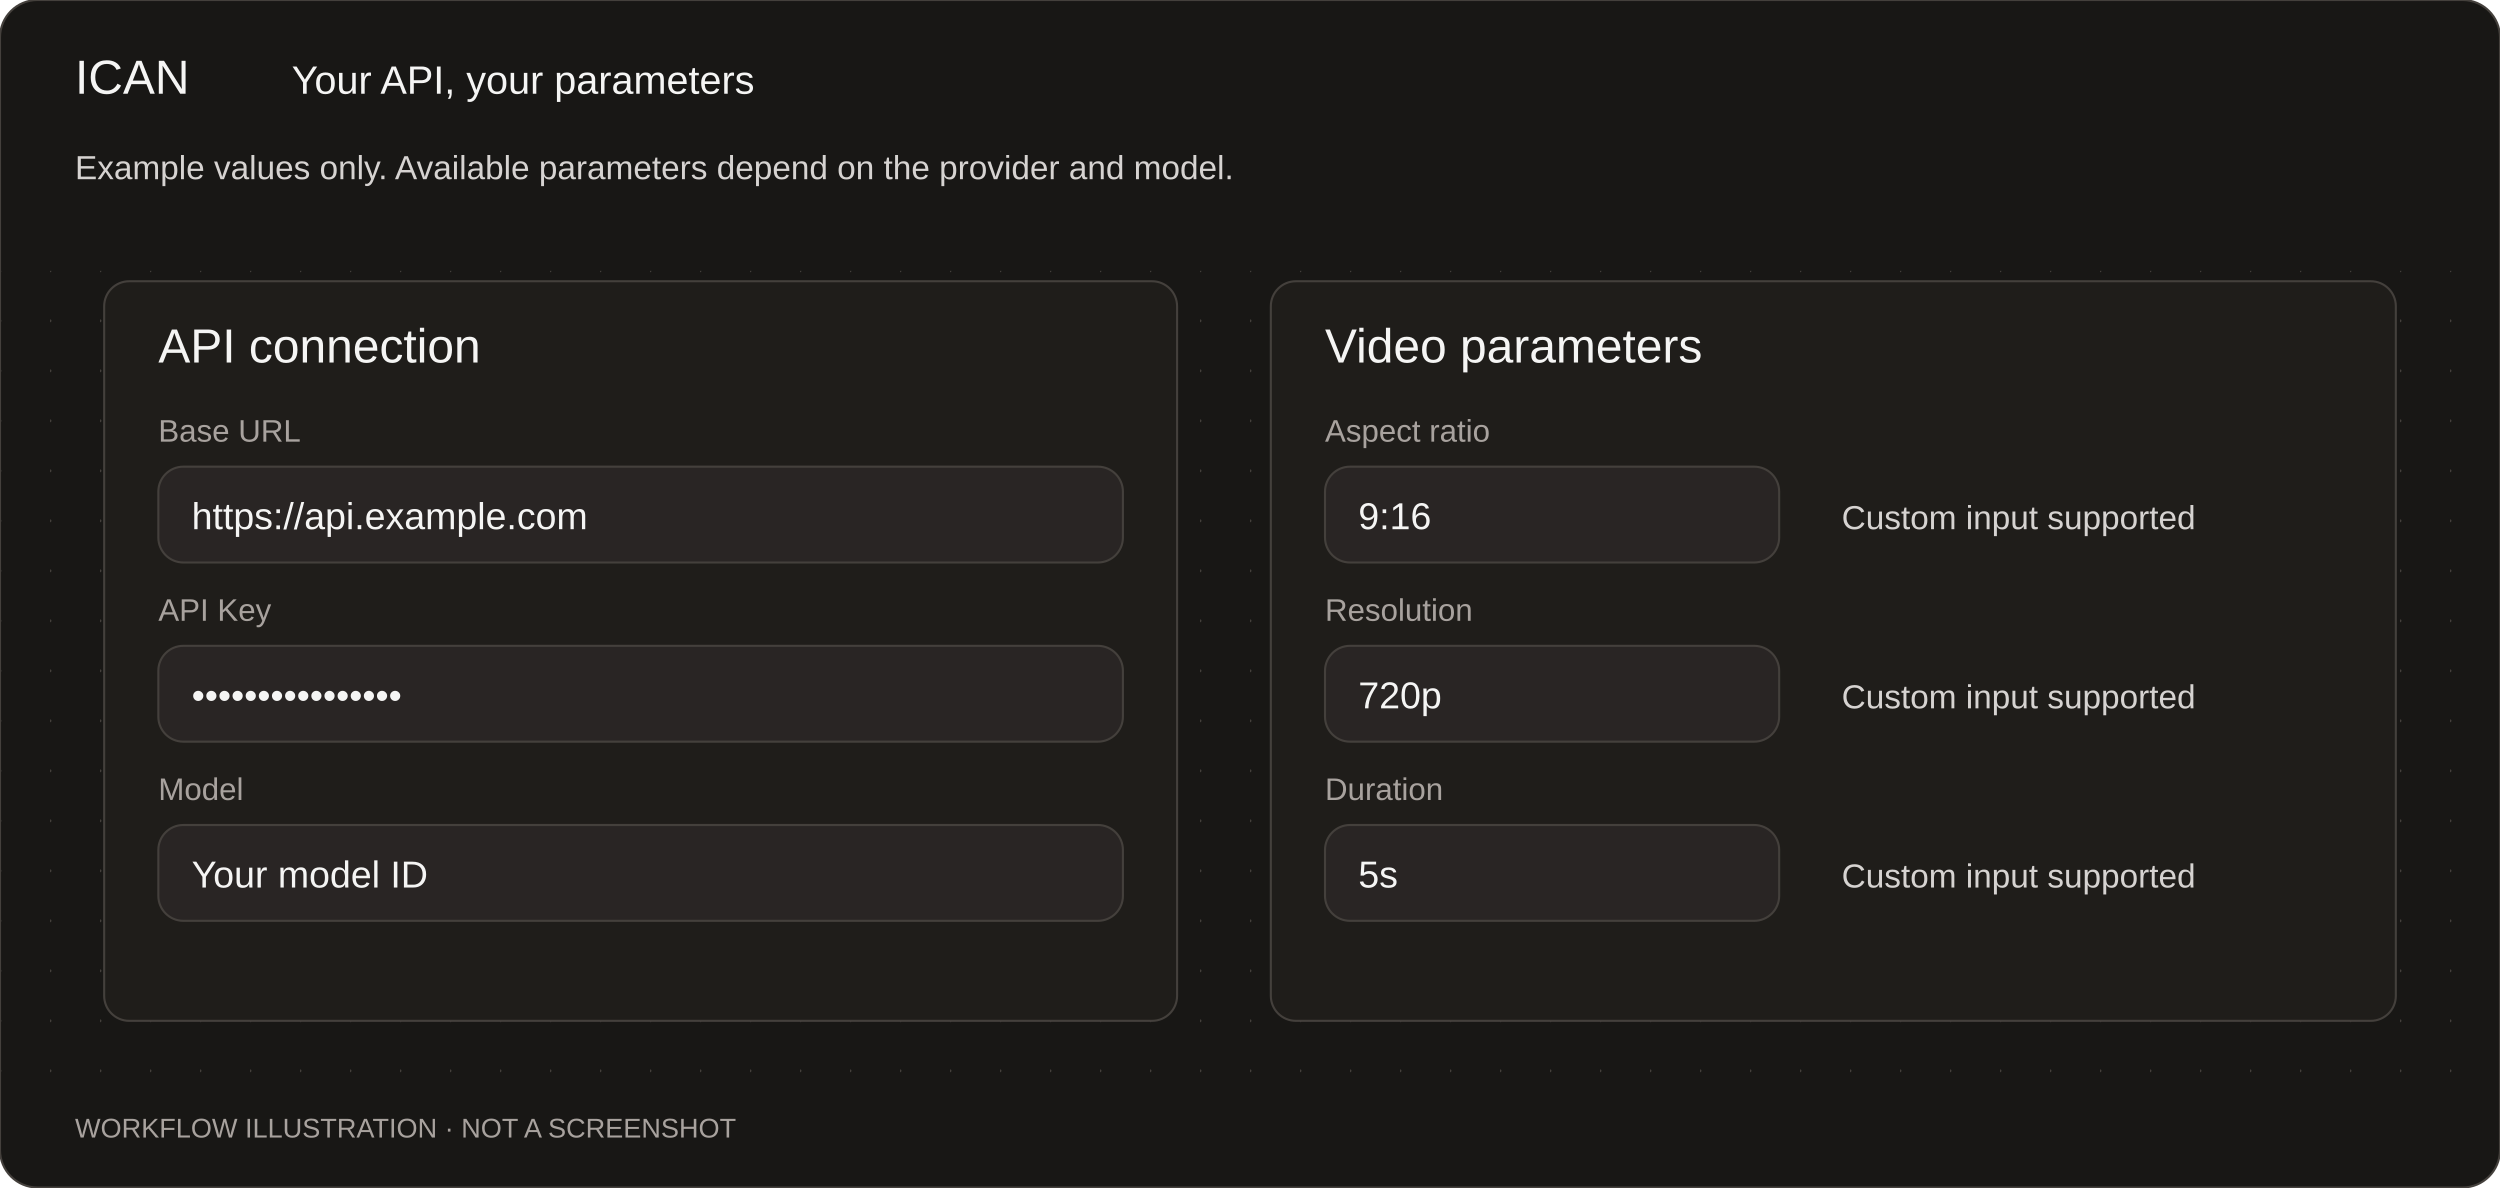
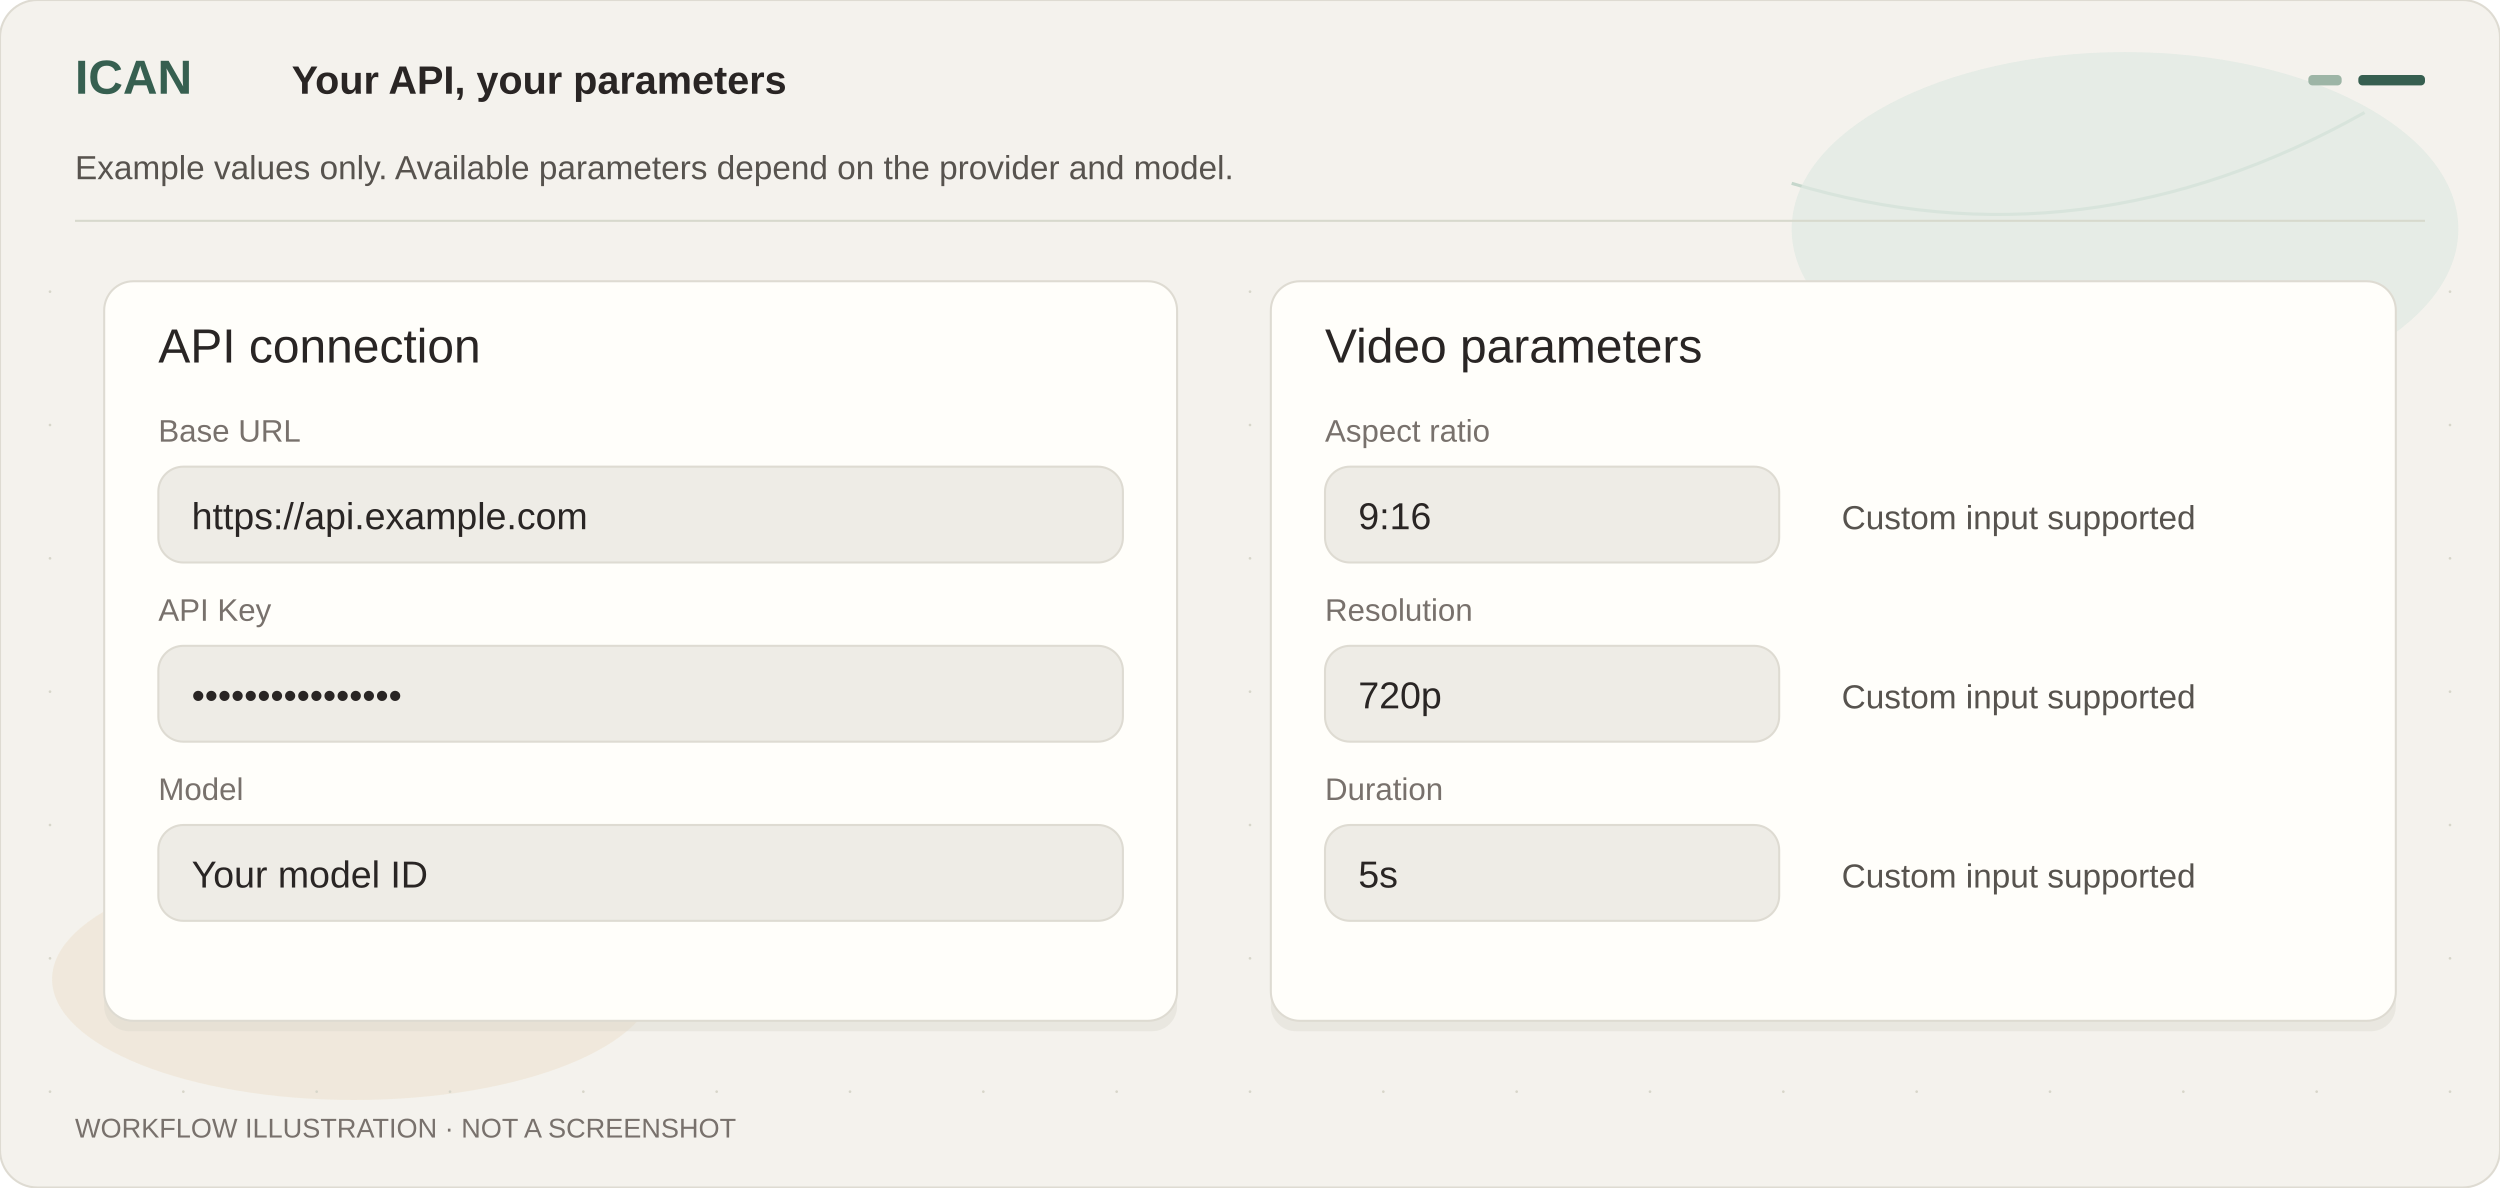
- <svg xmlns="http://www.w3.org/2000/svg" width="1200" height="570" viewBox="0 0 1200 570" role="img" aria-labelledby="title desc">
-   <rect x="0" y="0" width="1200" height="570" rx="18" fill="#181715" stroke="#44403c" />
-   <defs>
-     <pattern id="dots" width="24" height="24" patternUnits="userSpaceOnUse">
-       <circle cx="0" cy="10" r="0.7" fill="#44403c" />
-     </pattern>
-   </defs>
-   <rect x="0" y="130" width="1200" height="405" fill="url(#dots)" />
-   <g font-family="Arial, sans-serif">
-     <text x="36" y="45" font-size="23" fill="#f5f5f4">ICAN</text>
-     <text x="140" y="45" font-size="19" fill="#f5f5f4">Your API, your parameters</text>
-     <text x="36" y="86" font-size="16" fill="#d6d3d1">Example values only. Available parameters depend on the provider and model.</text>
-     <text x="36" y="546" font-size="13" fill="#a8a29e">WORKFLOW ILLUSTRATION · NOT A SCREENSHOT</text>
-     <rect x="50" y="135" width="515" height="355" rx="12" fill="#1f1d1a" stroke="#44403c" />
-     <rect x="610" y="135" width="540" height="355" rx="12" fill="#1f1d1a" stroke="#44403c" />
-     <text x="76" y="174" font-size="23" fill="#f5f5f4">API connection</text>
-     <text x="636" y="174" font-size="23" fill="#f5f5f4">Video parameters</text>
-     <text x="76" y="212" font-size="15" fill="#a8a29e">Base URL</text>
-     <rect x="76" y="224" width="463" height="46" rx="12" fill="#292524" stroke="#44403c" />
-     <text x="92" y="254" font-size="18" fill="#f5f5f4">https://api.example.com</text>
-     <text x="76" y="298" font-size="15" fill="#a8a29e">API Key</text>
-     <rect x="76" y="310" width="463" height="46" rx="12" fill="#292524" stroke="#44403c" />
-     <text x="92" y="340" font-size="18" fill="#f5f5f4">••••••••••••••••</text>
-     <text x="76" y="384" font-size="15" fill="#a8a29e">Model</text>
-     <rect x="76" y="396" width="463" height="46" rx="12" fill="#292524" stroke="#44403c" />
-     <text x="92" y="426" font-size="18" fill="#f5f5f4">Your model ID</text>
-     <text x="636" y="212" font-size="15" fill="#a8a29e">Aspect ratio</text>
-     <rect x="636" y="224" width="218" height="46" rx="12" fill="#292524" stroke="#44403c" />
-     <text x="652" y="254" font-size="18" fill="#f5f5f4">9:16</text>
-     <text x="884" y="254" font-size="16" fill="#d6d3d1">Custom input supported</text>
-     <text x="636" y="298" font-size="15" fill="#a8a29e">Resolution</text>
-     <rect x="636" y="310" width="218" height="46" rx="12" fill="#292524" stroke="#44403c" />
-     <text x="652" y="340" font-size="18" fill="#f5f5f4">720p</text>
-     <text x="884" y="340" font-size="16" fill="#d6d3d1">Custom input supported</text>
-     <text x="636" y="384" font-size="15" fill="#a8a29e">Duration</text>
-     <rect x="636" y="396" width="218" height="46" rx="12" fill="#292524" stroke="#44403c" />
-     <text x="652" y="426" font-size="18" fill="#f5f5f4">5s</text>
-     <text x="884" y="426" font-size="16" fill="#d6d3d1">Custom input supported</text>
+ <svg xmlns="http://www.w3.org/2000/svg" width="1200" height="570" viewBox="0 0 1200 570" role="img" aria-labelledby="title desc" font-family="Arial, 'Noto Sans CJK SC', 'Microsoft YaHei', sans-serif">
+   <rect x="0" y="0" width="1200" height="570" rx="18" fill="#f4f2ed" stroke="#dedbd2" />
+   <path d="M860 88 Q1000 130 1135 54" fill="none" stroke="#c6d7cc" stroke-width="1.5" />
+   <ellipse cx="170" cy="470" rx="145" ry="58" fill="#eee4d3" opacity=".65" />
+   <ellipse cx="1020" cy="110" rx="160" ry="85" fill="#dfe9e2" opacity=".7" />
+   <g fill="#d7d6ca">
+     <circle cx="24" cy="140" r=".65" />
+     <circle cx="24" cy="204" r=".65" />
+     <circle cx="24" cy="268" r=".65" />
+     <circle cx="24" cy="332" r=".65" />
+     <circle cx="24" cy="396" r=".65" />
+     <circle cx="24" cy="460" r=".65" />
+     <circle cx="24" cy="524" r=".65" />
+     <circle cx="88" cy="140" r=".65" />
+     <circle cx="88" cy="204" r=".65" />
+     <circle cx="88" cy="268" r=".65" />
+     <circle cx="88" cy="332" r=".65" />
+     <circle cx="88" cy="396" r=".65" />
+     <circle cx="88" cy="460" r=".65" />
+     <circle cx="88" cy="524" r=".65" />
+     <circle cx="152" cy="140" r=".65" />
+     <circle cx="152" cy="204" r=".65" />
+     <circle cx="152" cy="268" r=".65" />
+     <circle cx="152" cy="332" r=".65" />
+     <circle cx="152" cy="396" r=".65" />
+     <circle cx="152" cy="460" r=".65" />
+     <circle cx="152" cy="524" r=".65" />
+     <circle cx="216" cy="140" r=".65" />
+     <circle cx="216" cy="204" r=".65" />
+     <circle cx="216" cy="268" r=".65" />
+     <circle cx="216" cy="332" r=".65" />
+     <circle cx="216" cy="396" r=".65" />
+     <circle cx="216" cy="460" r=".65" />
+     <circle cx="216" cy="524" r=".65" />
+     <circle cx="280" cy="140" r=".65" />
+     <circle cx="280" cy="204" r=".65" />
+     <circle cx="280" cy="268" r=".65" />
+     <circle cx="280" cy="332" r=".65" />
+     <circle cx="280" cy="396" r=".65" />
+     <circle cx="280" cy="460" r=".65" />
+     <circle cx="280" cy="524" r=".65" />
+     <circle cx="344" cy="140" r=".65" />
+     <circle cx="344" cy="204" r=".65" />
+     <circle cx="344" cy="268" r=".65" />
+     <circle cx="344" cy="332" r=".65" />
+     <circle cx="344" cy="396" r=".65" />
+     <circle cx="344" cy="460" r=".65" />
+     <circle cx="344" cy="524" r=".65" />
+     <circle cx="408" cy="140" r=".65" />
+     <circle cx="408" cy="204" r=".65" />
+     <circle cx="408" cy="268" r=".65" />
+     <circle cx="408" cy="332" r=".65" />
+     <circle cx="408" cy="396" r=".65" />
+     <circle cx="408" cy="460" r=".65" />
+     <circle cx="408" cy="524" r=".65" />
+     <circle cx="472" cy="140" r=".65" />
+     <circle cx="472" cy="204" r=".65" />
+     <circle cx="472" cy="268" r=".65" />
+     <circle cx="472" cy="332" r=".65" />
+     <circle cx="472" cy="396" r=".65" />
+     <circle cx="472" cy="460" r=".65" />
+     <circle cx="472" cy="524" r=".65" />
+     <circle cx="536" cy="140" r=".65" />
+     <circle cx="536" cy="204" r=".65" />
+     <circle cx="536" cy="268" r=".65" />
+     <circle cx="536" cy="332" r=".65" />
+     <circle cx="536" cy="396" r=".65" />
+     <circle cx="536" cy="460" r=".65" />
+     <circle cx="536" cy="524" r=".65" />
+     <circle cx="600" cy="140" r=".65" />
+     <circle cx="600" cy="204" r=".65" />
+     <circle cx="600" cy="268" r=".65" />
+     <circle cx="600" cy="332" r=".65" />
+     <circle cx="600" cy="396" r=".65" />
+     <circle cx="600" cy="460" r=".65" />
+     <circle cx="600" cy="524" r=".65" />
+     <circle cx="664" cy="140" r=".65" />
+     <circle cx="664" cy="204" r=".65" />
+     <circle cx="664" cy="268" r=".65" />
+     <circle cx="664" cy="332" r=".65" />
+     <circle cx="664" cy="396" r=".65" />
+     <circle cx="664" cy="460" r=".65" />
+     <circle cx="664" cy="524" r=".65" />
+     <circle cx="728" cy="140" r=".65" />
+     <circle cx="728" cy="204" r=".65" />
+     <circle cx="728" cy="268" r=".65" />
+     <circle cx="728" cy="332" r=".65" />
+     <circle cx="728" cy="396" r=".65" />
+     <circle cx="728" cy="460" r=".65" />
+     <circle cx="728" cy="524" r=".65" />
+     <circle cx="792" cy="140" r=".65" />
+     <circle cx="792" cy="204" r=".65" />
+     <circle cx="792" cy="268" r=".65" />
+     <circle cx="792" cy="332" r=".65" />
+     <circle cx="792" cy="396" r=".65" />
+     <circle cx="792" cy="460" r=".65" />
+     <circle cx="792" cy="524" r=".65" />
+     <circle cx="856" cy="140" r=".65" />
+     <circle cx="856" cy="204" r=".65" />
+     <circle cx="856" cy="268" r=".65" />
+     <circle cx="856" cy="332" r=".65" />
+     <circle cx="856" cy="396" r=".65" />
+     <circle cx="856" cy="460" r=".65" />
+     <circle cx="856" cy="524" r=".65" />
+     <circle cx="920" cy="140" r=".65" />
+     <circle cx="920" cy="204" r=".65" />
+     <circle cx="920" cy="268" r=".65" />
+     <circle cx="920" cy="332" r=".65" />
+     <circle cx="920" cy="396" r=".65" />
+     <circle cx="920" cy="460" r=".65" />
+     <circle cx="920" cy="524" r=".65" />
+     <circle cx="984" cy="140" r=".65" />
+     <circle cx="984" cy="204" r=".65" />
+     <circle cx="984" cy="268" r=".65" />
+     <circle cx="984" cy="332" r=".65" />
+     <circle cx="984" cy="396" r=".65" />
+     <circle cx="984" cy="460" r=".65" />
+     <circle cx="984" cy="524" r=".65" />
+     <circle cx="1048" cy="140" r=".65" />
+     <circle cx="1048" cy="204" r=".65" />
+     <circle cx="1048" cy="268" r=".65" />
+     <circle cx="1048" cy="332" r=".65" />
+     <circle cx="1048" cy="396" r=".65" />
+     <circle cx="1048" cy="460" r=".65" />
+     <circle cx="1048" cy="524" r=".65" />
+     <circle cx="1112" cy="140" r=".65" />
+     <circle cx="1112" cy="204" r=".65" />
+     <circle cx="1112" cy="268" r=".65" />
+     <circle cx="1112" cy="332" r=".65" />
+     <circle cx="1112" cy="396" r=".65" />
+     <circle cx="1112" cy="460" r=".65" />
+     <circle cx="1112" cy="524" r=".65" />
+     <circle cx="1176" cy="140" r=".65" />
+     <circle cx="1176" cy="204" r=".65" />
+     <circle cx="1176" cy="268" r=".65" />
+     <circle cx="1176" cy="332" r=".65" />
+     <circle cx="1176" cy="396" r=".65" />
+     <circle cx="1176" cy="460" r=".65" />
+     <circle cx="1176" cy="524" r=".65" />
+   </g>
+   <g font-family="Arial, 'Noto Sans CJK SC', 'Microsoft YaHei', sans-serif">
+     <path d="M36 106 H1164" stroke="#d7d9cd" />
+     <text x="36" y="45" font-size="23" fill="#365f50" font-weight="700">ICAN</text>
+     <text x="140" y="45" font-size="19" fill="#292524" font-weight="600">Your API, your parameters</text>
+     <text x="36" y="86" font-size="16" fill="#57534e">Example values only. Available parameters depend on the provider and model.</text>
+     <text x="36" y="546" font-size="13" fill="#78716c">WORKFLOW ILLUSTRATION · NOT A SCREENSHOT</text>
+     <rect x="50" y="140.0" width="515" height="355" rx="12" fill="#d8d6cb" stroke="none" opacity=".38" />
+     <rect x="50" y="135" width="515" height="355" rx="14" fill="#fffefa" stroke="#dedbd2" />
+     <rect x="610" y="140.0" width="540" height="355" rx="12" fill="#d8d6cb" stroke="none" opacity=".38" />
+     <rect x="610" y="135" width="540" height="355" rx="14" fill="#fffefa" stroke="#dedbd2" />
+     <text x="76" y="174" font-size="23" fill="#292524">API connection</text>
+     <text x="636" y="174" font-size="23" fill="#292524">Video parameters</text>
+     <text x="76" y="212" font-size="15" fill="#78716c">Base URL</text>
+     <rect x="76" y="224" width="463" height="46" rx="12" fill="#eeece6" stroke="#dedbd2" />
+     <text x="92" y="254" font-size="18" fill="#292524">https://api.example.com</text>
+     <text x="76" y="298" font-size="15" fill="#78716c">API Key</text>
+     <rect x="76" y="310" width="463" height="46" rx="12" fill="#eeece6" stroke="#dedbd2" />
+     <text x="92" y="340" font-size="18" fill="#292524">••••••••••••••••</text>
+     <text x="76" y="384" font-size="15" fill="#78716c">Model</text>
+     <rect x="76" y="396" width="463" height="46" rx="12" fill="#eeece6" stroke="#dedbd2" />
+     <text x="92" y="426" font-size="18" fill="#292524">Your model ID</text>
+     <text x="636" y="212" font-size="15" fill="#78716c">Aspect ratio</text>
+     <rect x="636" y="224" width="218" height="46" rx="12" fill="#eeece6" stroke="#dedbd2" />
+     <text x="652" y="254" font-size="18" fill="#292524">9:16</text>
+     <text x="884" y="254" font-size="16" fill="#57534e">Custom input supported</text>
+     <text x="636" y="298" font-size="15" fill="#78716c">Resolution</text>
+     <rect x="636" y="310" width="218" height="46" rx="12" fill="#eeece6" stroke="#dedbd2" />
+     <text x="652" y="340" font-size="18" fill="#292524">720p</text>
+     <text x="884" y="340" font-size="16" fill="#57534e">Custom input supported</text>
+     <text x="636" y="384" font-size="15" fill="#78716c">Duration</text>
+     <rect x="636" y="396" width="218" height="46" rx="12" fill="#eeece6" stroke="#dedbd2" />
+     <text x="652" y="426" font-size="18" fill="#292524">5s</text>
+     <text x="884" y="426" font-size="16" fill="#57534e">Custom input supported</text>
+     <rect x="1108" y="36" width="16" height="5" rx="2" fill="#9db5a6" />
+     <rect x="1132" y="36" width="32" height="5" rx="2" fill="#365f50" />
  </g>
</svg>
